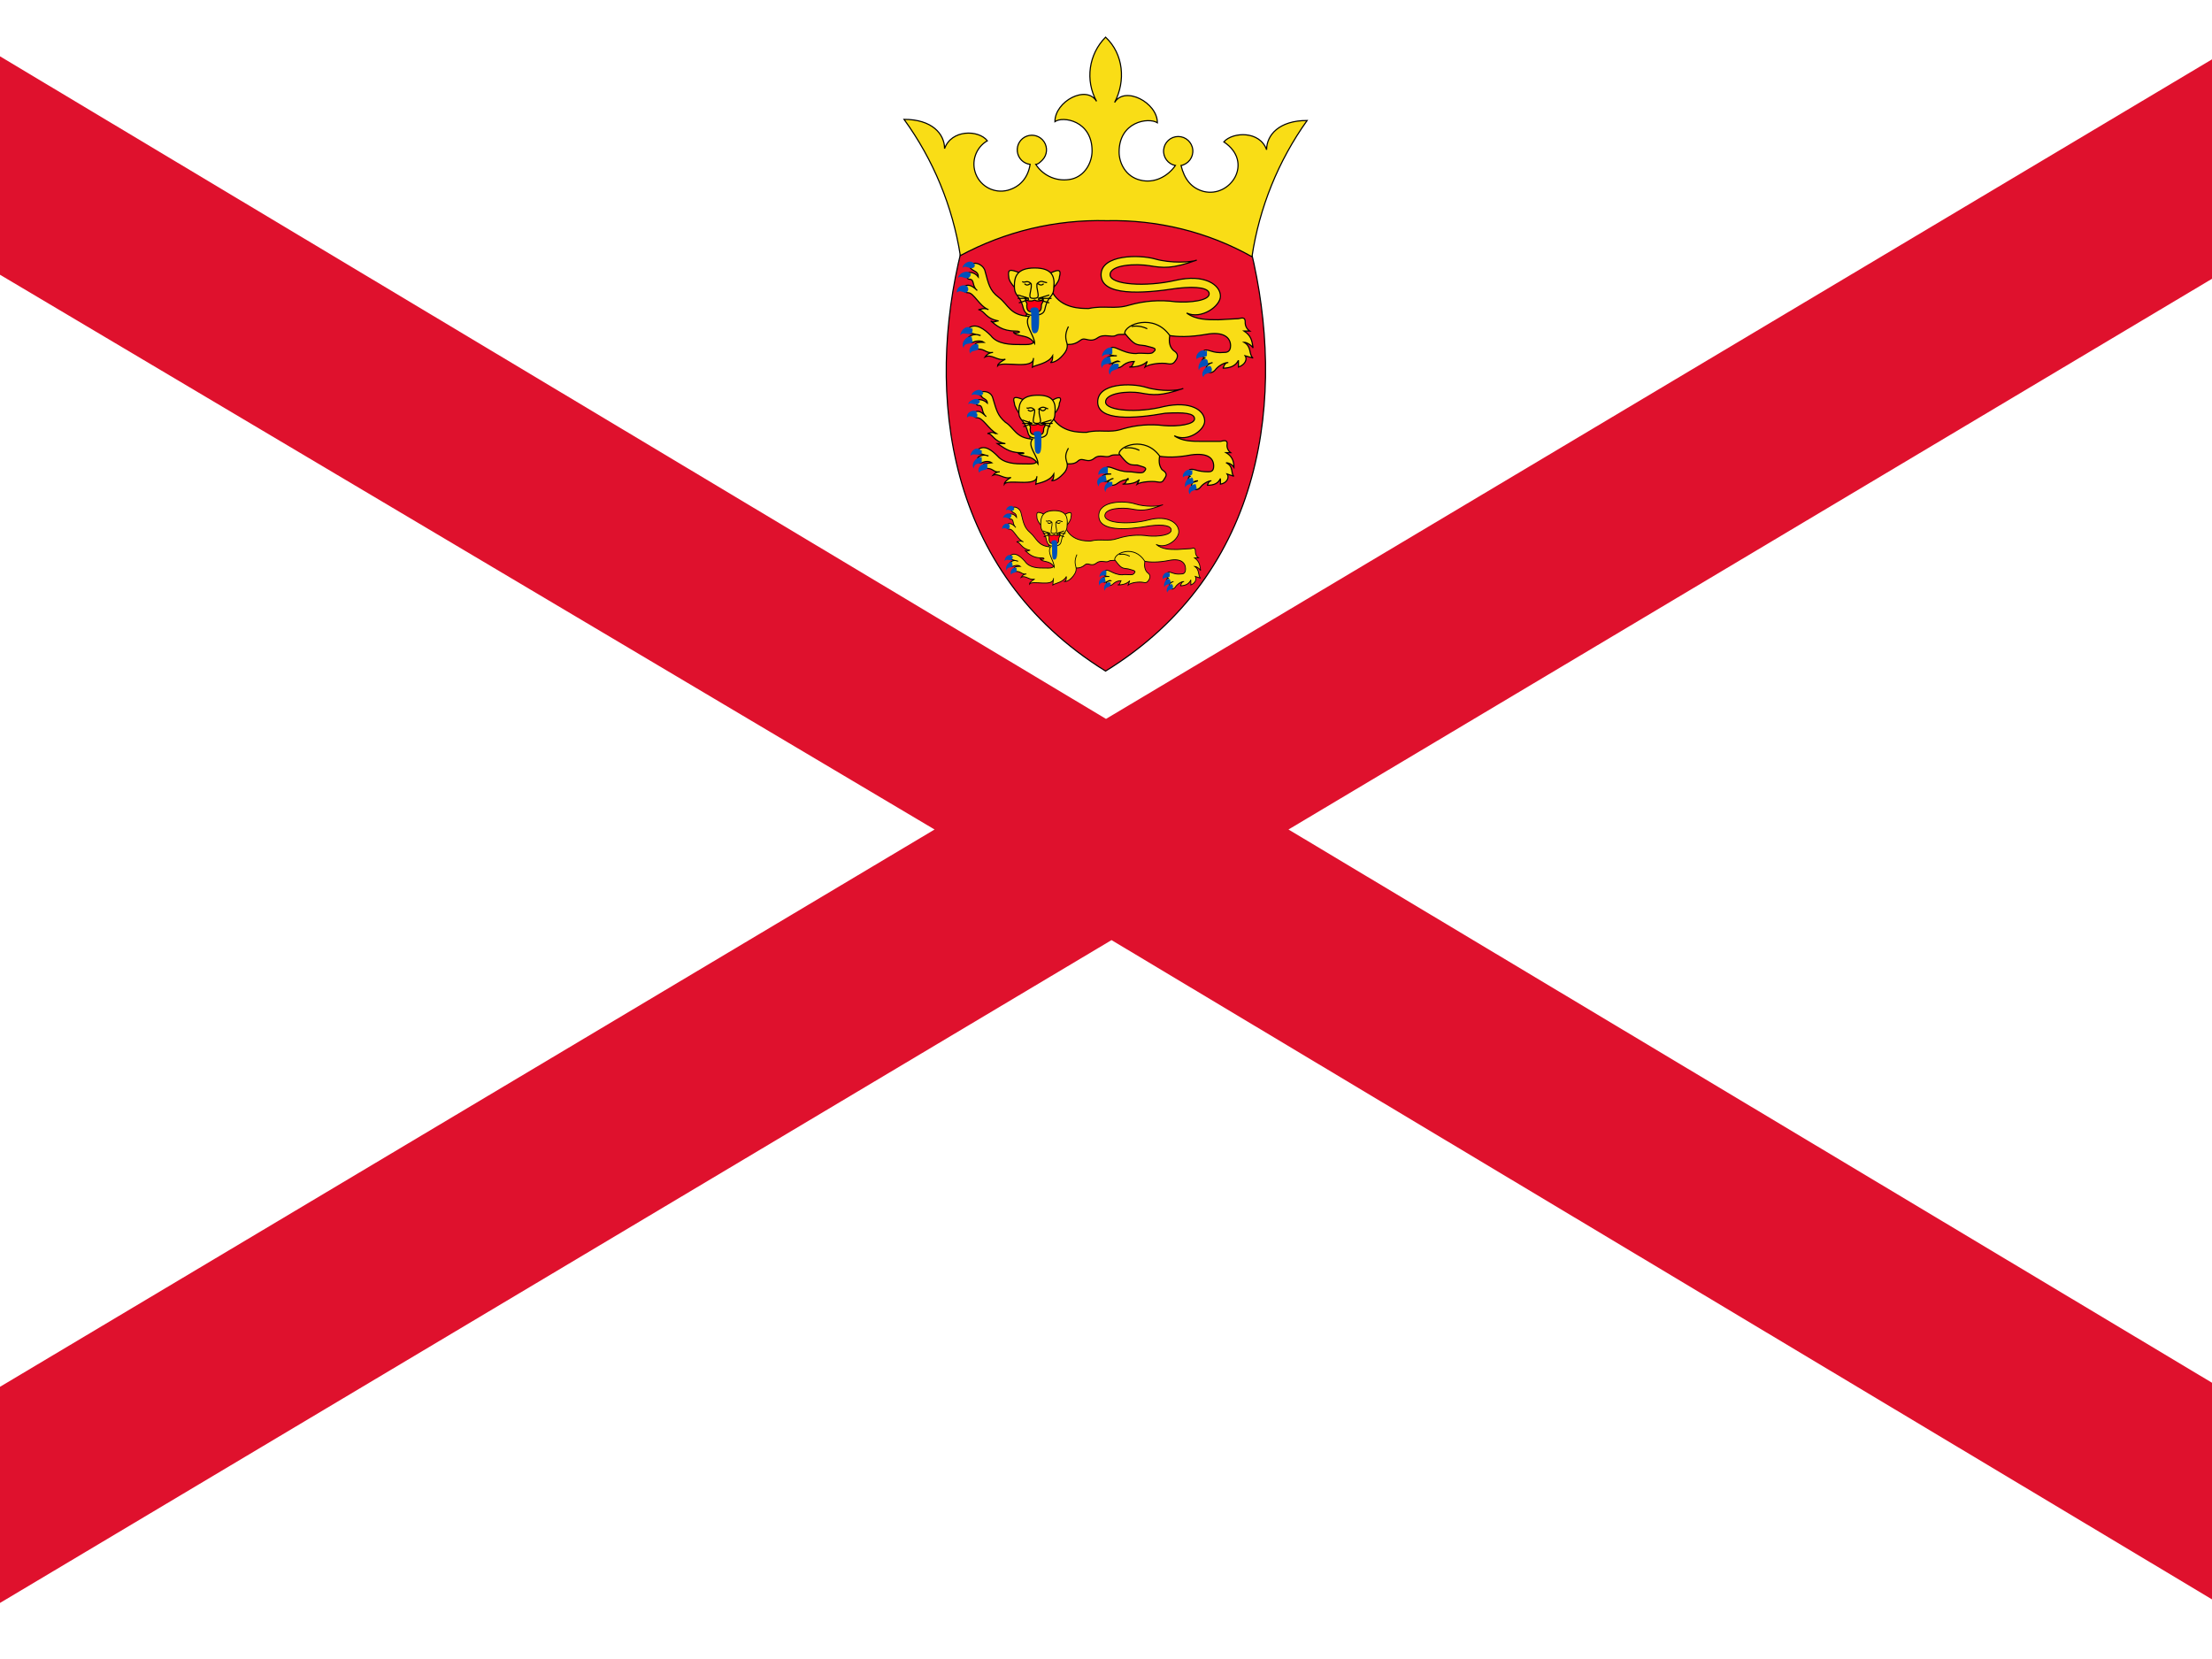
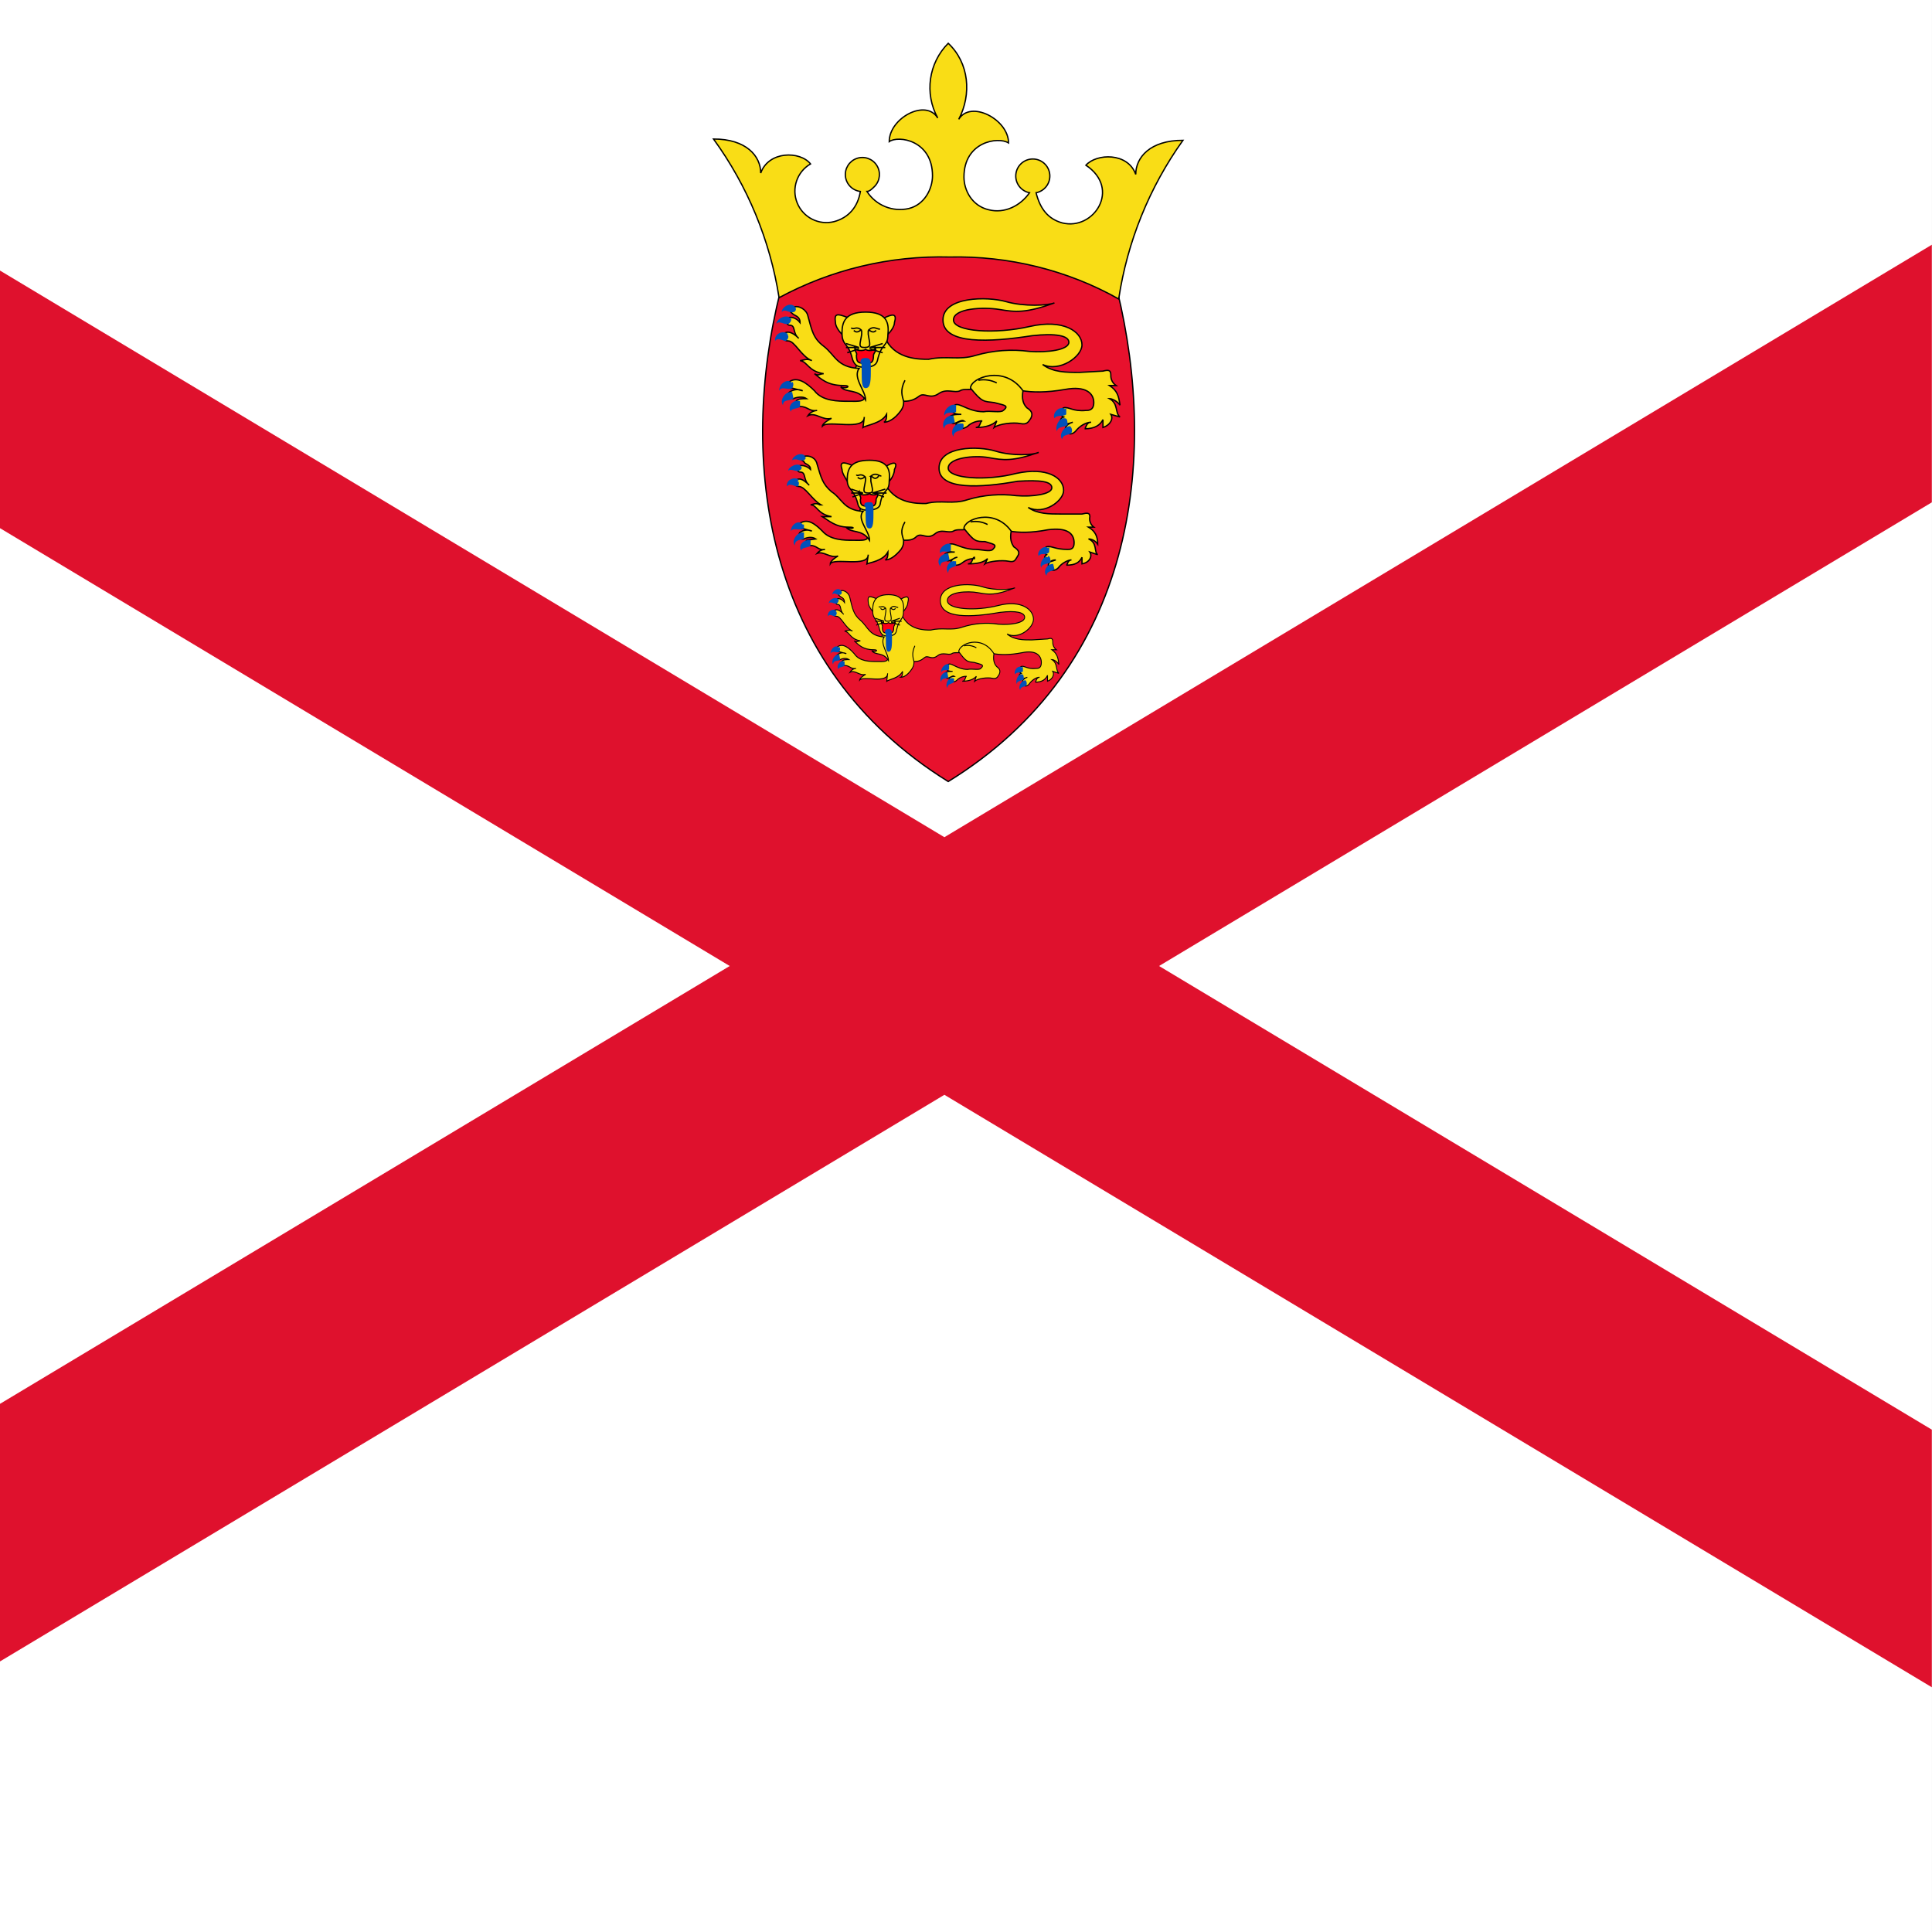
- <svg xmlns="http://www.w3.org/2000/svg" id="flag-icons-je" viewBox="0 0 640 480">
+ <svg xmlns="http://www.w3.org/2000/svg" id="flag-icon-css-je" viewBox="0 0 512 512">
  <defs>
    <clipPath id="je-a">
-       <path fill-opacity=".7" d="M-5.3-6h40v30h-40z" />
+       <path fill-opacity=".7" d="M6.2 0h18v18h-18z" />
    </clipPath>
  </defs>
-   <g clip-path="url(#je-a)" transform="matrix(16 0 0 16 84.8 96)">
-     <path fill="#fff" d="M-5.3-6h40v30h-40z" />
-     <path fill="#df112d" fill-rule="evenodd" d="M-10.3-6v2L11.6 9l-21.8 13v2H-7l21.8-13 21.7 13h3.2v-2L18 9 39.8-4v-2h-3.3L14.7 7-7-6h-3.2z" />
-     <g stroke="#000" transform="translate(-9.7 -6) scale(.20361)">
+   <g clip-path="url(#je-a)" transform="translate(-176.4) scale(28.44445)">
+     <path fill="#fff" d="M0 0h30v18H0z" />
+     <path fill="#df112d" fill-rule="evenodd" d="M0 0v1.2L13 9 0 16.8V18h2l13-7.8L28 18h2v-1.2L17 9l13-7.8V0h-2L15 7.8 2 0H0z" />
+     <g stroke="#000" transform="translate(.4) scale(.12217)">
      <path fill="#e8112d" stroke-width=".1" d="M132.7 22.2c3.1 12.8 1.4 28.6-12.9 37.4-14.2-8.8-16-24.6-12.8-37.4 3.4-3 18.6-4.9 25.7 0z" />
      <path fill="#f9dd16" stroke-width=".1" d="M119.9 19.6c4.5-.1 9 1 12.9 3.2a28 28 0 0 1 4.9-12.1c-2.5 0-3.6 1.3-3.6 2.6-.6-1.7-3-1.6-3.8-.7 2.7 1.8.6 5-1.8 4.4-1.1-.3-1.7-1.1-2-2.3a1.3 1.3 0 1 0-.5 0c-.7 1-1.9 1.6-3.1 1.3-1.3-.3-1.9-1.5-1.9-2.5 0-2.7 2.6-3.1 3.4-2.6 0-1.8-2.9-3.3-3.8-1.8 1-1.9.8-4.3-.8-5.8A4.8 4.8 0 0 0 119 9c-.9-1.5-3.7 0-3.7 1.8.7-.5 3.3-.1 3.3 2.6 0 1-.6 2.2-1.8 2.5a3 3 0 0 1-3.2-1.3c.2 0 .4-.2.6-.4a1.3 1.3 0 1 0-1.1.4c-.2 1.2-.9 2-2 2.3a2.4 2.4 0 0 1-1.8-4.4c-.8-1-3.2-1-3.8.7 0-1.3-1.1-2.6-3.6-2.6a28 28 0 0 1 5 12.1 26 26 0 0 1 13-3.1z" />
      <g id="b">
        <g fill="#f9dd16" stroke-width=".1">
          <path d="M130.7 32.2c-.4 0-.4.5-.5.5.8 0 1.2-.3 1.4-.7v.6c.6-.2.8-.7.6-1l.7.2c-.4-.3-.1-1-.8-1.4.2 0 .6.2.8.5-.1-.7-.2-1.1-.8-1.5h.5a.9.9 0 0 1-.4-.8c0-.4-.2-.4-.6-.3l-1.8.1c-1 0-2 0-2.8-.6 1.3.6 3-.6 3-1.5 0-1-1.4-2-4-1.4-2.6.6-5.8.4-5.8-.5s2.3-1 3.5-.8c1.2.2 2 .3 4.2-.5-.5.2-2.3.3-3.7-.1s-4.8-.4-4.8 1.4c0 1.9 3.6 1.7 6.8 1.2 1.8-.2 2.8 0 2.8.5 0 .6-1.7.8-3 .7a10 10 0 0 0-4.1.3c-1.3.4-2.2 0-3.6.3-.7 0-2.4 0-3.2-1.4-.5.4-2 1.1-2.3 1.9-.3.6 0 1.3.4 2 .6.8-.3.7-1 .7-.8 0-2 0-2.6-.8-.6-.6-1.3-1.1-1.9-.7-.3.3 0 .6.2.5l.8.2a1 1 0 0 0-1 .1c-.3.2 0 .6.3.5.2-.1.7-.2 1 0-.3 0-.7 0-.8.2s0 .4.3.4c.6 0 .7.4 1.3.3a.9.9 0 0 0-.7.4c.6-.3 1.1.4 1.8.2-.2.1-.7.4-.7.6.4-.5 3.2.4 3.2-.7l-.1.8c.3-.2 1.4-.3 1.8-1 0 .2 0 .5-.2.6.3 0 .8-.2 1.3-.9.2-.3.2-.5.2-.7.5 0 .8-.1 1.2-.4.4-.3.8.3 1.5-.2.6-.4 1.2 0 1.6-.2.3-.2.8 0 1.2-.2s1 .1 1.6-.4c1 .4 2.3 1 5.2.5 1.6-.3 2.2.3 2.2 1 0 .6-.4.6-.6.6-1 .1-1.3-.3-1.7-.2-.2.1-.4.5 0 .7-.3.1-.3.4-.1.5s.5 0 .8-.1c-.4.1-.7.4-.5.7.1.2.4.3.7 0 .3-.4.8-.7 1.2-.7zm-18.6-8c-.8-.3-1-.3-.9.4 0 .3.3.7.5.9 0-.3.1-1 .4-1.2z" />
          <path d="M114.8 24.3c.8-.4 1.1-.4.9.3 0 .3-.3.7-.5.9 0-.3 0-1-.4-1.2z" />
          <path d="M113.5 23.8c1.6 0 1.8.8 1.7 1.7 0 1-.5.6-.8 2-.1.4-.5.5-1 .5-.3 0-.7 0-.9-.6-.3-1.3-.8-1-.8-2 0-.8.2-1.6 1.8-1.6z" />
          <path d="M109.4 27.5c-.4-.2-.7 0-.9 0 .6.1.6.8 1.8 1-.3 0-.4.2-.7 0 .5.4 1 .9 2.2.9.7 0 .2.3-.2.1.4.5 1.3.1 1.9 1 0-.7-1-1.7-.5-2.4-1.7-.1-1.8-1-2.7-1.7-.8-.6-.9-1.2-1.2-2.3-.1-.5-.7-.8-1-.7-.3 0-.5.3-.2.5.2.2.6.2.6.7-.3-.4-.8-.5-1-.3-.1.2 0 .5.2.5.5 0 .2.6.7 1-.5-.5-.9-.6-1.2-.3-.1.2 0 .5.4.5.5 0 1 1.2 1.8 1.5zm13 4.6c-.2 0-.1.5-.5.5.8 0 1.3-.2 1.6-.5l-.2.5c.4-.3 1.5-.4 2-.3s.6-.1.8-.4c.2-.4 0-.6-.3-.8-.3-.3-.4-.7-.3-1.3-1.4-2-4-1-4-.2.9 1.1 1 1 1.8 1.1.7.2 1.2.2.7.6-.2.2-1 0-1.5.1-1.3 0-2-.9-2.3-.4-.3.4 0 .6.6.6-.4 0-1 0-.9.4.2.7.8-.1 1.1.1-.2 0-.6.1-.6.3 0 .2.5.5 1 0a1.6 1.6 0 0 1 1-.3z" />
        </g>
        <path fill="none" stroke-width=".1" d="M123.5 29.2c-.4-.2-.9-.3-1.4-.2m-5.6 0c-.4.8-.2 1.2-.1 1.6m-4-5.6c.2.2.4-.2.8.2-.1-.1-.3.3-.6 0m2-.1c-.3 0-.5-.3-.9.1.1-.1.3.3.6 0m-.6 0v.3c.1.7.3 1-.3 1-.5 0-.3-.3-.2-1v-.3" />
        <path fill="#ff0016" stroke-width=".1" d="M113.5 27.7c.4 0 .6 0 .6-.6 0-.2.3-.3.1-.7.2.4-.7.4-.7.2 0 .2-1 .2-.8-.2-.1.4.2.5.1.7 0 .6.2.6.7.6z" />
        <path stroke-width=".1" d="m113 26.5-1-.3m1 .3h-1m1 .1-.9.3m1.7-.4 1-.3m-1 .3h1.2m-1.2.1 1 .3" />
        <path fill="#0051ba" stroke-width="0" d="M108.1 23.4c-.3-.4-1 0-1 .4.2-.3.6.1.9 0 .1 0 .3-.2.1-.4zm-.3.9c-.3-.4-1.1 0-1.1.4.2-.3.6.1.9 0 .1 0 .3-.3.2-.4zm-.2 1.2c-.4-.4-1.1 0-1 .5.2-.3.6 0 .8 0 .2-.1.3-.4.1-.5zm.3 3.7c-.4-.4-1 .1-1 .6.2-.4.7 0 1-.2 0 0 .2-.3 0-.5zm0 .7c-.5-.1-1 .6-.7 1 0-.5.6-.3.8-.5l-.1-.5zm.6.7c-.5-.2-1 .4-.7.8 0-.3.6-.2.7-.4v-.5zm11.7 1.1c-.5-.1-1 .5-.7 1 0-.5.6-.3.8-.5l-.1-.5zm.6.6c-.5-.1-.9.6-.6 1 0-.5.6-.4.7-.6.1-.1.1-.4 0-.4zm-.4-1.4c-.4-.2-1 .4-.9.8.2-.4.7-.1.9-.3V31zm8.3 1c-.4-.1-.8.6-.6 1 0-.4.6-.3.8-.5 0-.2 0-.5-.2-.5zm0-.7c-.4-.3-1 .3-.8.7.2-.3.7-.1.9-.3v-.5zm.4 1.3c-.5 0-.9.7-.6 1 0-.4.6-.3.7-.5.1-.2 0-.4-.1-.5zm-15.6-5.2c.3 0 .4.1.4.7 0 1 0 1.6-.4 1.6-.3 0-.3-.5-.3-1.3 0-.4 0-.7-.1-.6 0-.3.1-.4.4-.4z" />
      </g>
      <g fill="#f9dd16" stroke-width=".1">
        <path d="M129.2 42.7c-.3 0-.3.4-.4.4.7 0 1-.2 1.2-.6v.5c.6-.1.8-.6.6-.9l.6.2c-.3-.2 0-.9-.7-1.2.2 0 .5.1.7.4 0-.6-.2-1-.7-1.3h.4a.8.8 0 0 1-.3-.8c0-.3-.2-.3-.6-.2h-1.6c-.9 0-1.8 0-2.5-.5 1.2.6 2.7-.5 2.7-1.3 0-1-1.3-1.8-3.6-1.3-2.3.6-5.2.4-5.2-.4s2-1 3.1-.8c1.1.2 1.8.3 3.8-.4-.4.2-2 .3-3.3-.1s-4.3-.4-4.3 1.3c0 1.7 3.2 1.5 6 1 1.7-.1 2.6 0 2.6.5s-1.5.7-2.7.6a9 9 0 0 0-3.7.3c-1.2.4-2 0-3.2.3-.7 0-2.2 0-3-1.3-.4.4-1.7 1-2 1.7-.2.6 0 1.2.4 1.8.5.7-.3.6-1 .6-.6 0-1.7 0-2.3-.7-.5-.5-1.1-1-1.7-.6-.2.3 0 .5.2.4l.7.2a.9.9 0 0 0-.9.1c-.2.2 0 .6.3.5.2-.1.6-.2.9 0l-.7.1c-.1.1 0 .4.3.4.5 0 .6.4 1.1.3a.8.8 0 0 0-.6.3c.5-.2 1 .4 1.6.2-.2.1-.6.4-.6.6.3-.5 2.9.3 2.9-.7l-.1.7c.2-.1 1.2-.2 1.6-.9 0 .2 0 .5-.2.6.3 0 .7-.2 1.2-.8.2-.3.2-.5.2-.7.4 0 .7 0 1-.3.4-.3.8.3 1.4-.2.5-.4 1 0 1.4-.2.3-.2.8 0 1.1-.2s1 .1 1.5-.3c.9.3 2 .9 4.6.4 1.5-.2 2 .3 2 1 0 .5-.3.5-.5.5-1 0-1.2-.3-1.6-.2-.1 0-.3.4 0 .6-.2.1-.2.4 0 .5s.4 0 .7-.1c-.4 0-.7.3-.5.6.1.2.4.3.7 0 .2-.3.7-.6 1-.6zm-16.7-7.2c-.7-.3-1-.3-.8.3 0 .3.3.7.4.9 0-.3.1-1 .4-1.1z" />
        <path d="M115 35.6c.6-.4 1-.4.7.2 0 .3-.2.7-.4.9 0-.3 0-1-.4-1.1z" />
        <path d="M113.8 35.1c1.4 0 1.6.7 1.5 1.6 0 .9-.5.5-.7 1.8-.1.3-.5.4-1 .4-.2 0-.6 0-.7-.5-.3-1.2-.8-1-.8-1.8s.2-1.5 1.7-1.5z" />
        <path d="M110 38.5c-.3-.2-.6 0-.7 0 .5 0 .5.7 1.6.9h-.7c.5.3 1 .8 2 .8.7 0 .2.2-.2 0 .4.5 1.2.1 1.8 1 0-.7-1-1.6-.5-2.2-1.5-.1-1.6-1-2.4-1.5-.7-.6-.8-1.1-1.1-2.1-.1-.5-.6-.7-1-.6-.2 0-.4.2 0 .4 0 .2.5.2.5.6-.3-.3-.8-.4-1-.2 0 .2 0 .4.2.4.5 0 .2.6.7 1-.5-.5-.8-.6-1.1-.3-.1.1 0 .4.3.4.5 0 1 1 1.7 1.4zm11.8 4c-.2 0-.1.5-.5.5.7 0 1.2-.1 1.5-.4l-.2.4c.3-.2 1.3-.3 1.8-.2s.5-.1.7-.4c.2-.3 0-.5-.3-.7-.2-.3-.3-.6-.2-1.2-1.3-1.8-3.6-.9-3.6-.2.8 1 .9 1 1.6 1 .6.2 1 .2.6.6-.2.2-.9 0-1.3 0-1.2 0-1.8-.7-2.1-.3-.3.4 0 .5.5.5-.3 0-.9 0-.8.4.2.6.7 0 1 0-.2 0-.5.2-.5.4 0 .1.4.4.9 0a1.4 1.4 0 0 1 .9-.3z" />
      </g>
      <path fill="none" stroke-width=".1" d="M122.8 40a2 2 0 0 0-1.3-.2m-5 0c-.4.7-.2 1-.1 1.4m-3.6-5c.1.2.3-.2.7.2-.1-.1-.3.3-.6 0m1.8-.1c-.2 0-.4-.3-.8 0 .1 0 .3.4.6 0m-.6 0v.4c.1.6.3.9-.2.9s-.3-.3-.2-1v-.2" />
      <path fill="#ff0016" stroke-width=".1" d="M113.8 38.6c.3 0 .5 0 .5-.5 0-.2.3-.3 0-.6.3.3-.5.3-.5.1 0 .2-1 .2-.8-.1 0 .3.2.4.1.6 0 .5.2.5.7.5z" />
      <path stroke-width=".1" d="m113.3 37.6-.9-.3m.9.3h-.9m.9 0-.8.3m1.5-.3 1-.3m-1 .3h1.1m-1 0 .8.3" />
      <path fill="#0051ba" stroke-width="0" d="M108.9 34.8c-.3-.4-1 0-1 .3.3-.2.6.1.9 0 0 0 .3-.2 0-.3zm-.3.8c-.2-.4-1 0-1 .3.2-.2.6.1.8 0 .1 0 .3-.2.2-.3zm-.2 1c-.3-.3-1 0-.9.5.2-.3.6 0 .8 0 .1 0 .2-.4 0-.4zm.3 3.4c-.3-.4-.9 0-.9.5.2-.3.6 0 1-.2V40zm0 .6c-.4 0-.9.6-.6 1 0-.5.5-.4.7-.5v-.5zm.6.6c-.5-.1-1 .4-.7.8 0-.3.6-.2.7-.4v-.4zm10.5 1c-.5 0-1 .5-.6 1 0-.5.5-.3.7-.5l-.1-.5zm.5.6c-.4-.1-.8.5-.5.9 0-.5.5-.4.6-.6v-.3zm-.3-1.3c-.4-.2-1 .4-.8.7.1-.3.6 0 .8-.2v-.4zm7.4 1c-.3-.2-.7.5-.5.8 0-.3.5-.3.7-.4 0-.2 0-.5-.2-.5zm0-.7c-.3-.3-.9.3-.7.6.2-.3.6 0 .8-.3v-.4zm.4 1.2c-.5 0-.8.6-.5.9 0-.4.5-.3.6-.5l-.1-.4zm-14-4.7c.2 0 .3 0 .3.6 0 .9 0 1.4-.3 1.4s-.3-.4-.3-1.1c0-.4 0-.7-.1-.6 0-.2 0-.3.4-.3z" />
      <g fill="#f9dd16" stroke-width=".1">
        <path d="M130.7 32.2c-.4 0-.4.5-.5.5.8 0 1.2-.3 1.4-.7v.6c.6-.2.8-.7.6-1l.7.2c-.4-.3-.1-1-.8-1.4.2 0 .6.2.8.5-.1-.7-.2-1.1-.8-1.5h.5a.9.9 0 0 1-.4-.8c0-.4-.2-.4-.6-.3l-1.8.1c-1 0-2 0-2.8-.6 1.3.6 3-.6 3-1.5 0-1-1.4-2-4-1.4-2.6.6-5.8.4-5.8-.5s2.3-1 3.5-.8c1.2.2 2 .3 4.2-.5-.5.2-2.3.3-3.7-.1s-4.8-.4-4.8 1.4c0 1.9 3.6 1.7 6.8 1.2 1.8-.2 2.8 0 2.8.5 0 .6-1.7.8-3 .7a10 10 0 0 0-4.1.3c-1.3.4-2.2 0-3.6.3-.7 0-2.4 0-3.2-1.4-.5.4-2 1.1-2.3 1.9-.3.6 0 1.3.4 2 .6.8-.3.7-1 .7-.8 0-2 0-2.6-.8-.6-.6-1.3-1.1-1.9-.7-.3.3 0 .6.2.5l.8.2a1 1 0 0 0-1 .1c-.3.2 0 .6.3.5.2-.1.7-.2 1 0-.3 0-.7 0-.8.2s0 .4.3.4c.6 0 .7.4 1.3.3a.9.9 0 0 0-.7.4c.6-.3 1.1.4 1.8.2-.2.1-.7.4-.7.6.4-.5 3.2.4 3.2-.7l-.1.8c.3-.2 1.4-.3 1.8-1 0 .2 0 .5-.2.6.3 0 .8-.2 1.3-.9.2-.3.2-.5.2-.7.5 0 .8-.1 1.2-.4.4-.3.8.3 1.5-.2.6-.4 1.2 0 1.6-.2.3-.2.8 0 1.2-.2s1 .1 1.6-.4c1 .4 2.3 1 5.2.5 1.6-.3 2.2.3 2.2 1 0 .6-.4.6-.6.6-1 .1-1.3-.3-1.7-.2-.2.1-.4.5 0 .7-.3.1-.3.4-.1.5s.5 0 .8-.1c-.4.1-.7.4-.5.7.1.2.4.3.7 0 .3-.4.8-.7 1.2-.7zm-18.6-8c-.8-.3-1-.3-.9.4 0 .3.3.7.5.9 0-.3.1-1 .4-1.2z" transform="matrix(.67 0 0 .75 39.2 27.5)" />
        <path d="M114.8 24.3c.8-.4 1.1-.4.9.3 0 .3-.3.7-.5.9 0-.3 0-1-.4-1.2z" transform="matrix(.67 0 0 .75 39.2 27.5)" />
        <path d="M113.5 23.8c1.6 0 1.8.8 1.7 1.7 0 1-.5.6-.8 2-.1.4-.5.5-1 .5-.3 0-.7 0-.9-.6-.3-1.3-.8-1-.8-2 0-.8.2-1.6 1.8-1.6z" transform="matrix(.67 0 0 .75 39.2 27.5)" />
        <path d="M109.4 27.5c-.4-.2-.7 0-.9 0 .6.1.6.8 1.8 1-.3 0-.4.2-.7 0 .5.4 1 .9 2.2.9.7 0 .2.3-.2.1.4.5 1.3.1 1.9 1 0-.7-1-1.7-.5-2.4-1.7-.1-1.8-1-2.7-1.7-.8-.6-.9-1.2-1.2-2.3-.1-.5-.7-.8-1-.7-.3 0-.5.3-.2.5.2.2.6.2.6.7-.3-.4-.8-.5-1-.3-.1.2 0 .5.2.5.5 0 .2.6.7 1-.5-.5-.9-.6-1.2-.3-.1.2 0 .5.4.5.5 0 1 1.2 1.8 1.5zm13 4.6c-.2 0-.1.5-.5.5.8 0 1.3-.2 1.6-.5l-.2.5c.4-.3 1.5-.4 2-.3s.6-.1.8-.4c.2-.4 0-.6-.3-.8-.3-.3-.4-.7-.3-1.3-1.4-2-4-1-4-.2.9 1.1 1 1 1.8 1.1.7.2 1.2.2.7.6-.2.2-1 0-1.5.1-1.3 0-2-.9-2.3-.4-.3.4 0 .6.6.6-.4 0-1 0-.9.4.2.7.8-.1 1.1.1-.2 0-.6.1-.6.3 0 .2.5.5 1 0a1.6 1.6 0 0 1 1-.3z" transform="matrix(.67 0 0 .75 39.2 27.5)" />
      </g>
      <path fill="none" stroke-width=".1" d="M123.5 29.2c-.4-.2-.9-.3-1.4-.2m-5.6 0c-.4.8-.2 1.2-.1 1.6m-4-5.6c.2.2.4-.2.8.2-.1-.1-.3.3-.6 0m2-.1c-.3 0-.5-.3-.9.1.1-.1.3.3.6 0m-.6 0v.3c.1.7.3 1-.3 1-.5 0-.3-.3-.2-1v-.3" transform="matrix(.67 0 0 .75 39.2 27.5)" />
      <path fill="#ff0016" stroke-width=".1" d="M113.5 27.7c.4 0 .6 0 .6-.6 0-.2.3-.3.1-.7.2.4-.7.4-.7.2 0 .2-1 .2-.8-.2-.1.4.2.5.1.7 0 .6.2.6.7.6z" transform="matrix(.67 0 0 .75 39.2 27.5)" />
      <path stroke-width=".1" d="m113 26.5-1-.3m1 .3h-1m1 .1-.9.3m1.7-.4 1-.3m-1 .3h1.2m-1.2.1 1 .3" transform="matrix(.67 0 0 .75 39.2 27.5)" />
      <path fill="#0051ba" stroke-width="0" d="M108.1 23.4c-.3-.4-1 0-1 .4.2-.3.6.1.9 0 .1 0 .3-.2.1-.4zm-.3.9c-.3-.4-1.1 0-1.1.4.2-.3.6.1.9 0 .1 0 .3-.3.2-.4zm-.2 1.2c-.4-.4-1.1 0-1 .5.2-.3.6 0 .8 0 .2-.1.3-.4.1-.5zm.3 3.7c-.4-.4-1 .1-1 .6.2-.4.7 0 1-.2 0 0 .2-.3 0-.5zm0 .7c-.5-.1-1 .6-.7 1 0-.5.6-.3.8-.5l-.1-.5zm.6.7c-.5-.2-1 .4-.7.8 0-.3.6-.2.7-.4v-.5zm11.7 1.1c-.5-.1-1 .5-.7 1 0-.5.6-.3.8-.5l-.1-.5zm.6.6c-.5-.1-.9.6-.6 1 0-.5.6-.4.7-.6.1-.1.1-.4 0-.4zm-.4-1.4c-.4-.2-1 .4-.9.8.2-.4.7-.1.9-.3V31zm8.3 1c-.4-.1-.8.6-.6 1 0-.4.6-.3.8-.5 0-.2 0-.5-.2-.5zm0-.7c-.4-.3-1 .3-.8.7.2-.3.7-.1.9-.3v-.5zm.4 1.3c-.5 0-.9.7-.6 1 0-.4.6-.3.7-.5.1-.2 0-.4-.1-.5zm-15.6-5.2c.3 0 .4.1.4.7 0 1 0 1.6-.4 1.6-.3 0-.3-.5-.3-1.3 0-.4 0-.7-.1-.6 0-.3.1-.4.4-.4z" transform="matrix(.67 0 0 .75 39.2 27.5)" />
    </g>
  </g>
</svg>
